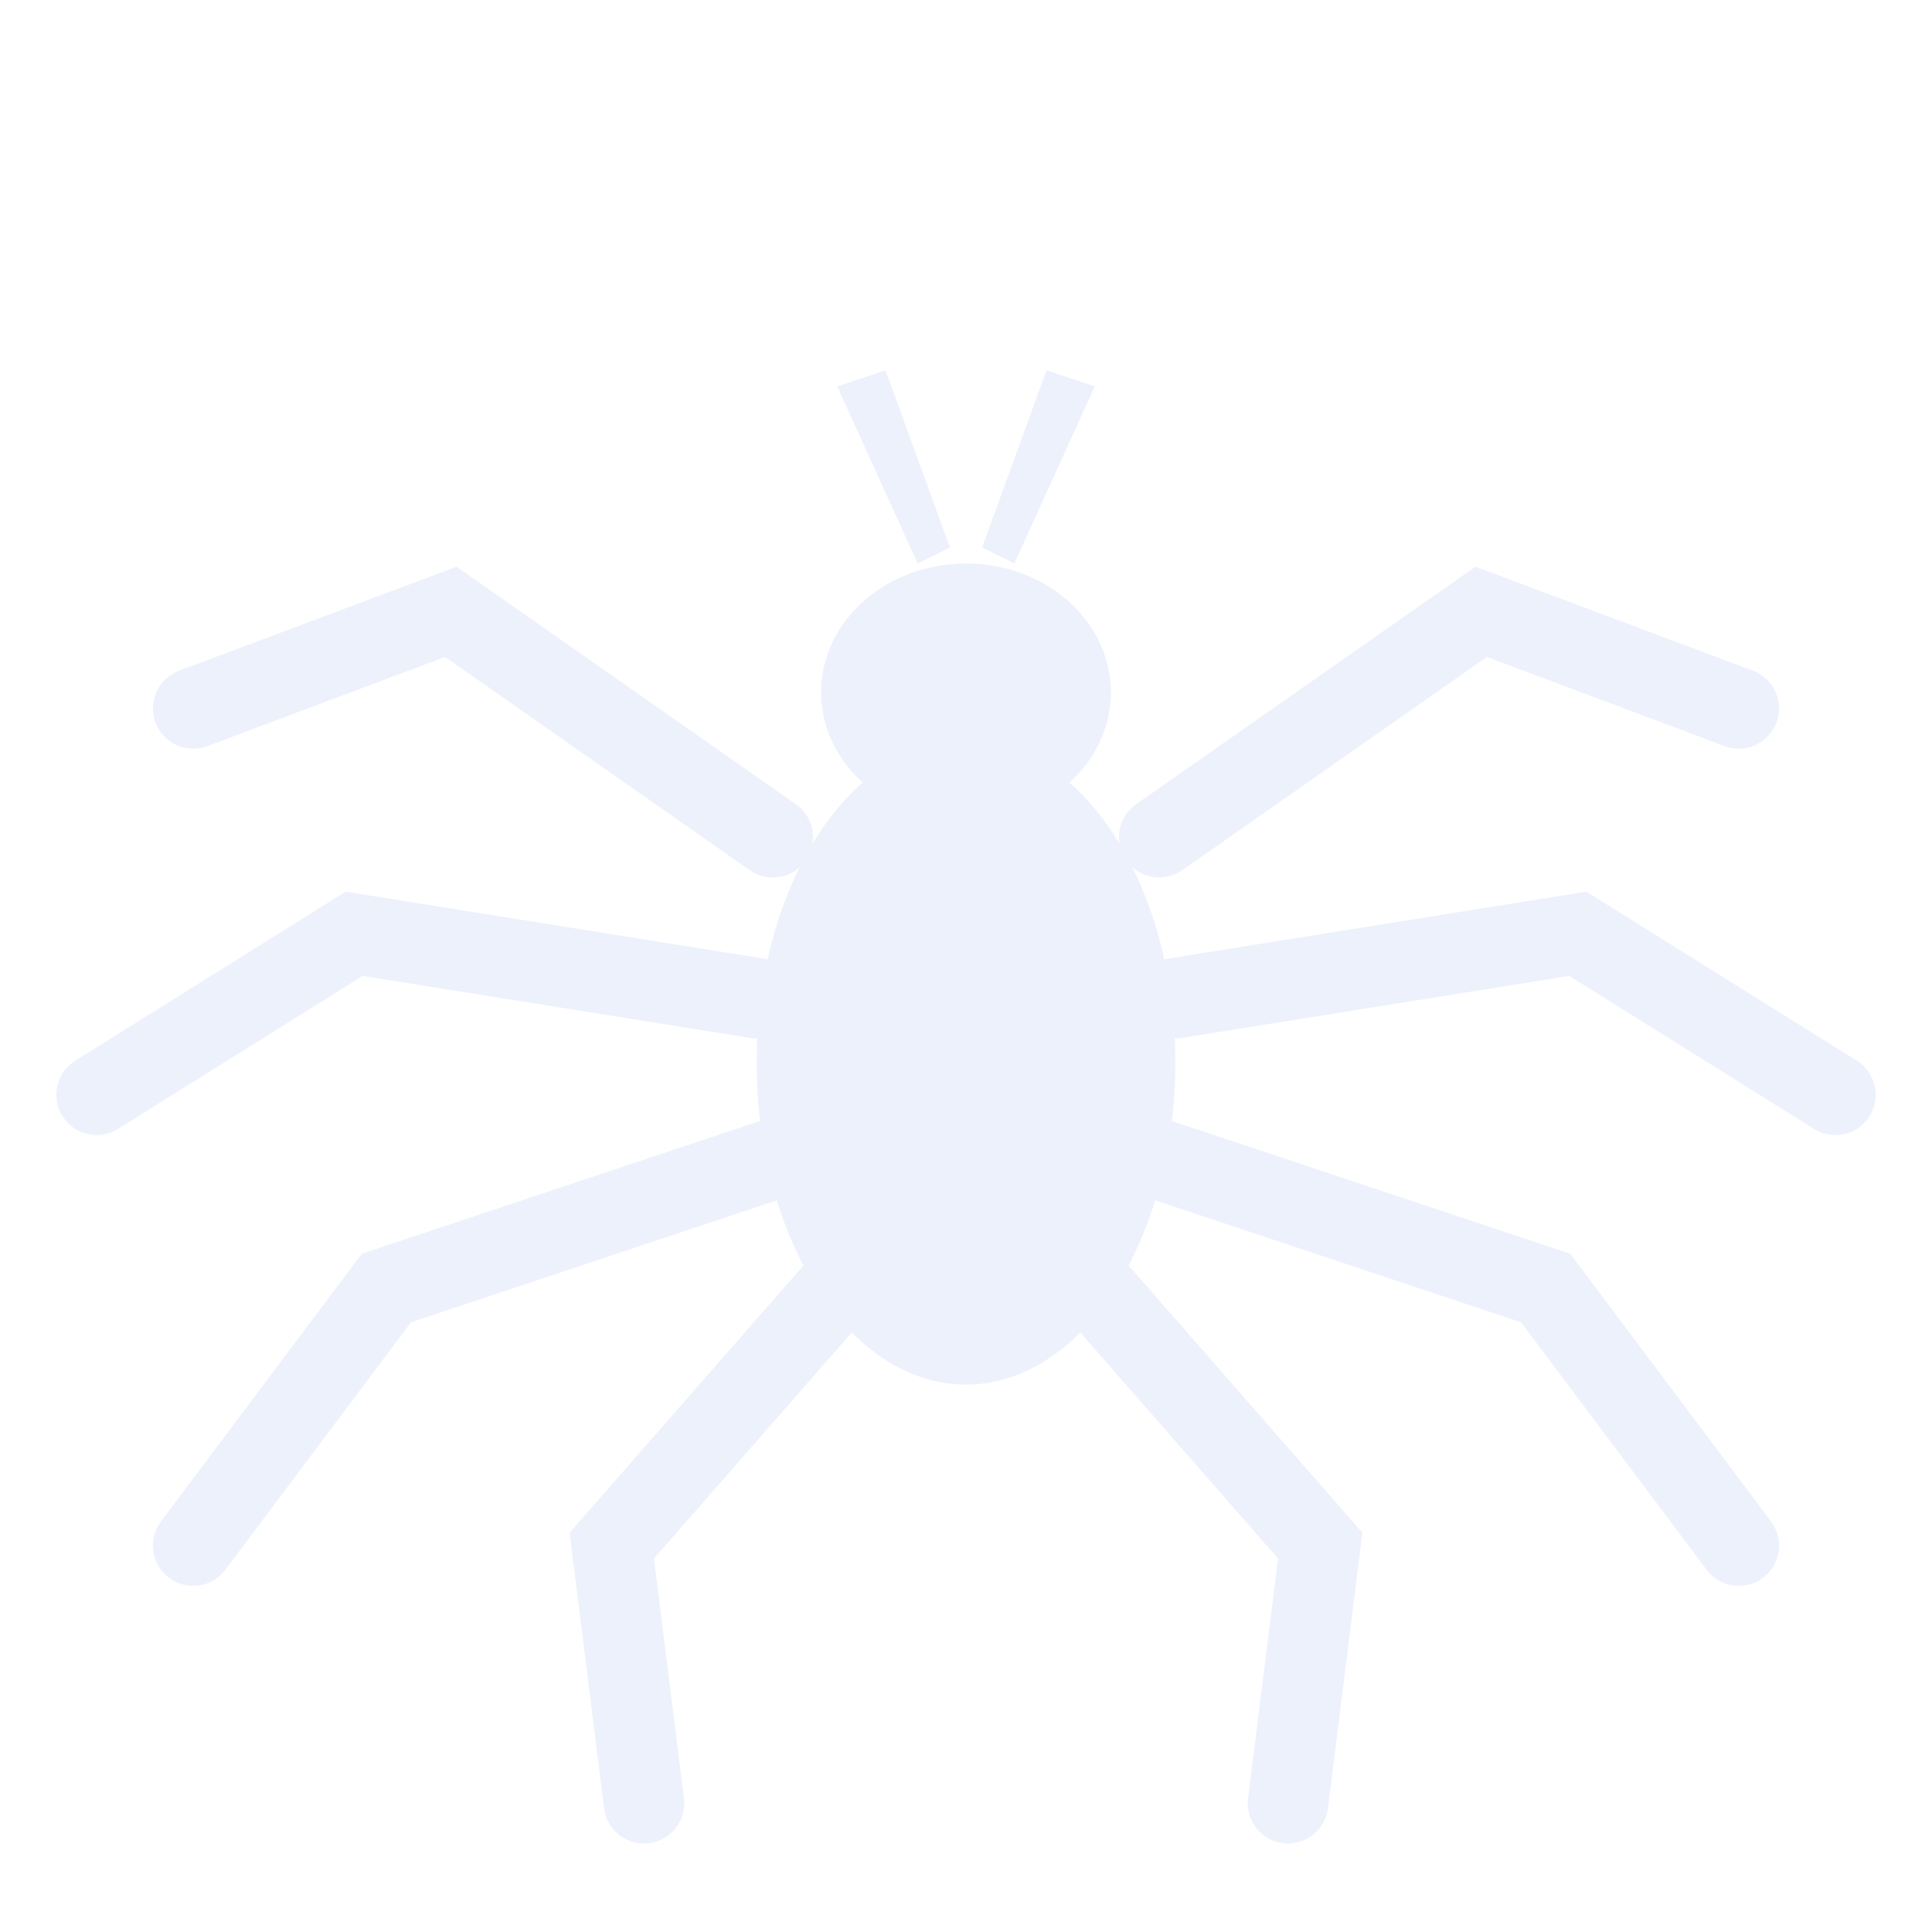
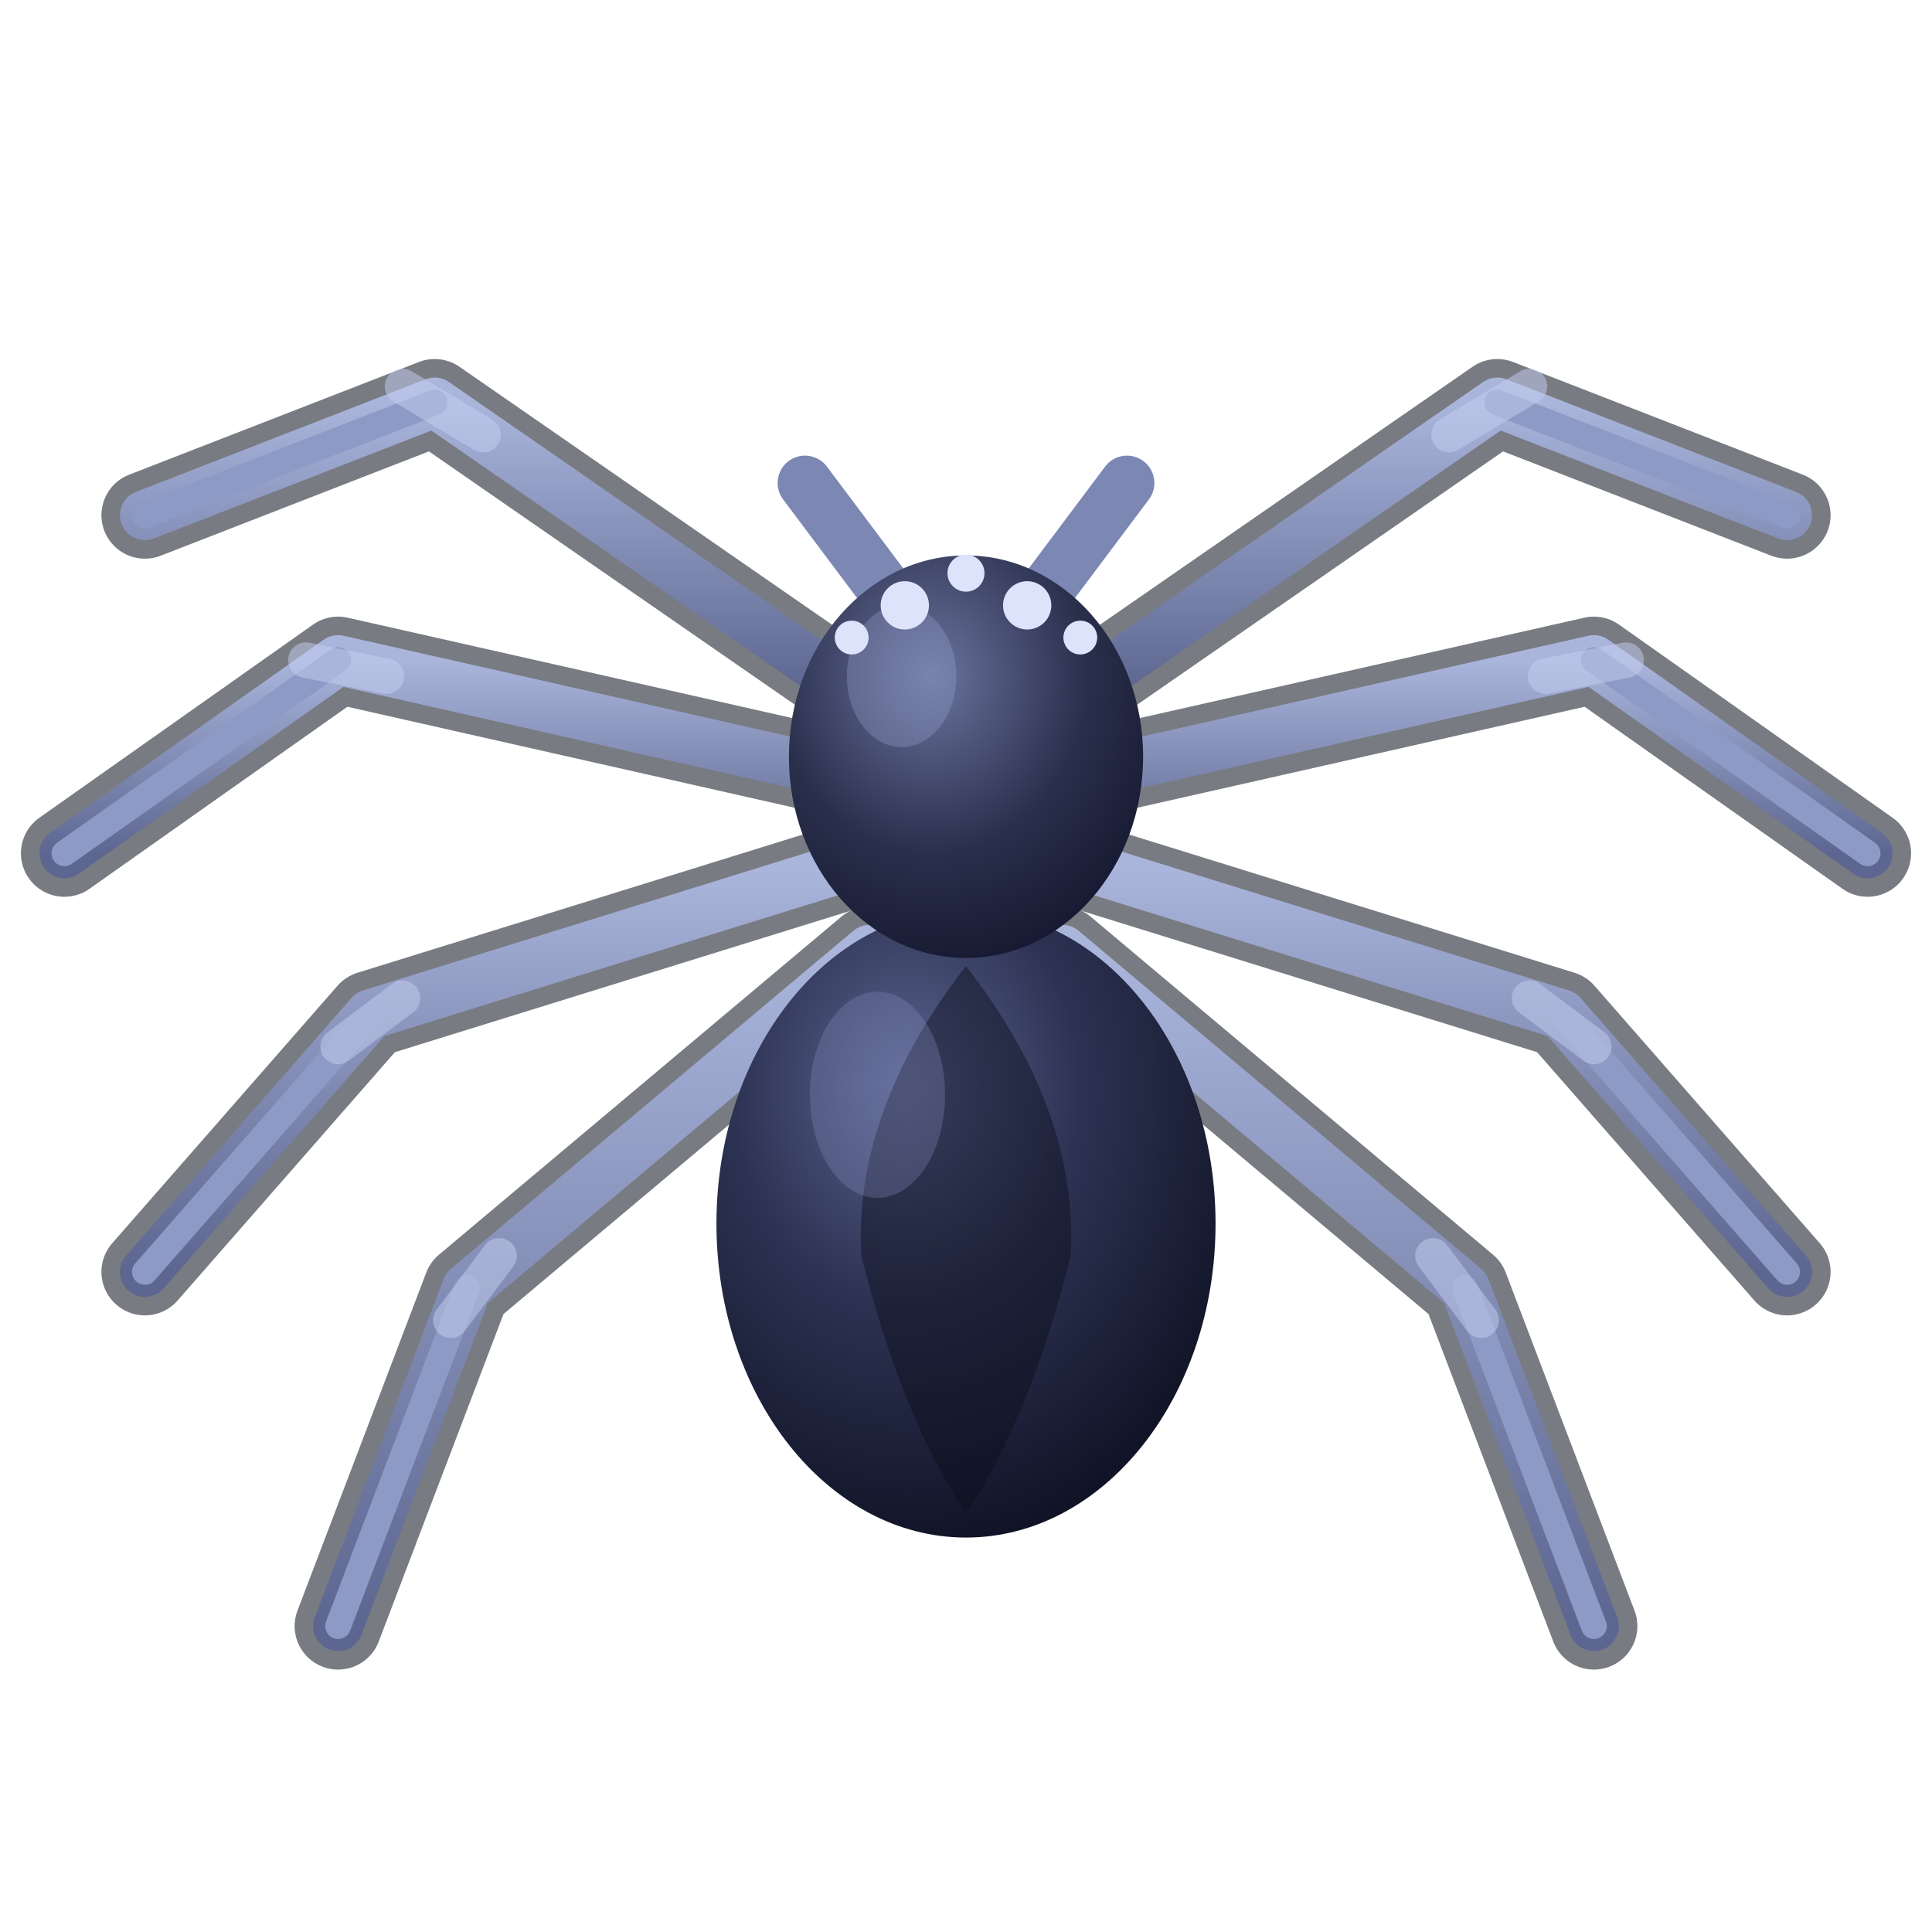
- <svg xmlns="http://www.w3.org/2000/svg" viewBox="0 0 120 120">
-   <g fill="#EDF1FC">
-     <ellipse cx="60" cy="66" rx="13" ry="20" />
-     <ellipse cx="60" cy="43" rx="9" ry="8" />
-     <path d="M57 35 L52 24 L55 23 L59 34 Z" />
-     <path d="M63 35 L68 24 L65 23 L61 34 Z" />
+ <svg xmlns="http://www.w3.org/2000/svg" viewBox="0 0 120 120" fill="none">
+   <defs>
+     <radialGradient id="abd" cx="38%" cy="28%" r="78%">
+       <stop offset="0%" stop-color="#5A6490" />
+       <stop offset="45%" stop-color="#2C3252" />
+       <stop offset="100%" stop-color="#0E1122" />
+     </radialGradient>
+     <radialGradient id="pro" cx="40%" cy="30%" r="80%">
+       <stop offset="0%" stop-color="#6A749F" />
+       <stop offset="55%" stop-color="#2A2F4C" />
+       <stop offset="100%" stop-color="#11142A" />
+     </radialGradient>
+     <linearGradient id="legG" x1="0" y1="0" x2="0" y2="1">
+       <stop offset="0%" stop-color="#AAB5DC" />
+       <stop offset="100%" stop-color="#5C6690" />
+     </linearGradient>
+   </defs>
+   <g stroke-linecap="round" stroke-linejoin="round" fill="none">
+     <g stroke="#0B0E1C" stroke-width="5.4" opacity=".55">
+       <path d="M67 43 L93 25 L111 32" />
+       <path d="M68 48 L99 41 L116 53" />
+       <path d="M68 54 L97 63 L111 79" />
+       <path d="M66 59 L91 80 L99 101" />
+       <path d="M53 43 L27 25 L9 32" />
+       <path d="M52 48 L21 41 L4 53" />
+       <path d="M52 54 L23 63 L9 79" />
+       <path d="M54 59 L29 80 L21 101" />
+     </g>
+     <g stroke="url(#legG)" stroke-width="3.1">
+       <path d="M67 43 L93 25 L111 32" />
+       <path d="M68 48 L99 41 L116 53" />
+       <path d="M68 54 L97 63 L111 79" />
+       <path d="M66 59 L91 80 L99 101" />
+       <path d="M53 43 L27 25 L9 32" />
+       <path d="M52 48 L21 41 L4 53" />
+       <path d="M52 54 L23 63 L9 79" />
+       <path d="M54 59 L29 80 L21 101" />
+     </g>
+     <g stroke="#8E9AC6" stroke-width="1.6">
+       <path d="M93 25 L111 32" />
+       <path d="M99 41 L116 53" />
+       <path d="M97 63 L111 79" />
+       <path d="M91 80 L99 101" />
+       <path d="M27 25 L9 32" />
+       <path d="M21 41 L4 53" />
+       <path d="M23 63 L9 79" />
+       <path d="M29 80 L21 101" />
+     </g>
+     <g stroke="#C6D0F2" stroke-width="2.2" opacity=".5">
+       <path d="M90 27 L95 24" />
+       <path d="M96 42 L101 41" />
+       <path d="M95 62 L99 65" />
+       <path d="M89 78 L92 82" />
+       <path d="M30 27 L25 24" />
+       <path d="M24 42 L19 41" />
+       <path d="M25 62 L21 65" />
+       <path d="M31 78 L28 82" />
+     </g>
  </g>
-   <g stroke="#EDF1FC" stroke-width="5" stroke-linecap="round" fill="none">
-     <path d="M48 52 L28 38 L12 44" />
-     <path d="M47 62 L22 58 L6 68" />
-     <path d="M48 72 L24 80 L12 96" />
-     <path d="M52 80 L38 96 L40 112" />
-     <path d="M72 52 L92 38 L108 44" />
-     <path d="M73 62 L98 58 L114 68" />
-     <path d="M72 72 L96 80 L108 96" />
-     <path d="M68 80 L82 96 L80 112" />
+   <g stroke="#7C87B4" stroke-width="3.4" stroke-linecap="round">
+     <path d="M56 38 L50 30" />
+     <path d="M64 38 L70 30" />
+   </g>
+   <ellipse cx="60" cy="76" rx="15.5" ry="19.5" fill="url(#abd)" />
+   <path d="M60 60 q7 9 6.5 18 Q64 88 60 94 Q56 88 53.5 78 Q53 69 60 60 Z" fill="#0A0D1B" opacity=".45" />
+   <ellipse cx="54.5" cy="68" rx="4.2" ry="6.4" fill="#8B95C4" opacity=".28" />
+   <ellipse cx="60" cy="47" rx="11" ry="12.5" fill="url(#pro)" />
+   <ellipse cx="56" cy="42" rx="3.4" ry="4.4" fill="#9AA4D0" opacity=".32" />
+   <g fill="#DCE3FA">
+     <circle cx="56.2" cy="37.6" r="1.5" />
+     <circle cx="63.8" cy="37.6" r="1.5" />
+     <circle cx="59.999" cy="35.6" r="1.15" />
+     <circle cx="52.9" cy="39.6" r="1.05" />
+     <circle cx="67.1" cy="39.6" r="1.05" />
  </g>
</svg>
